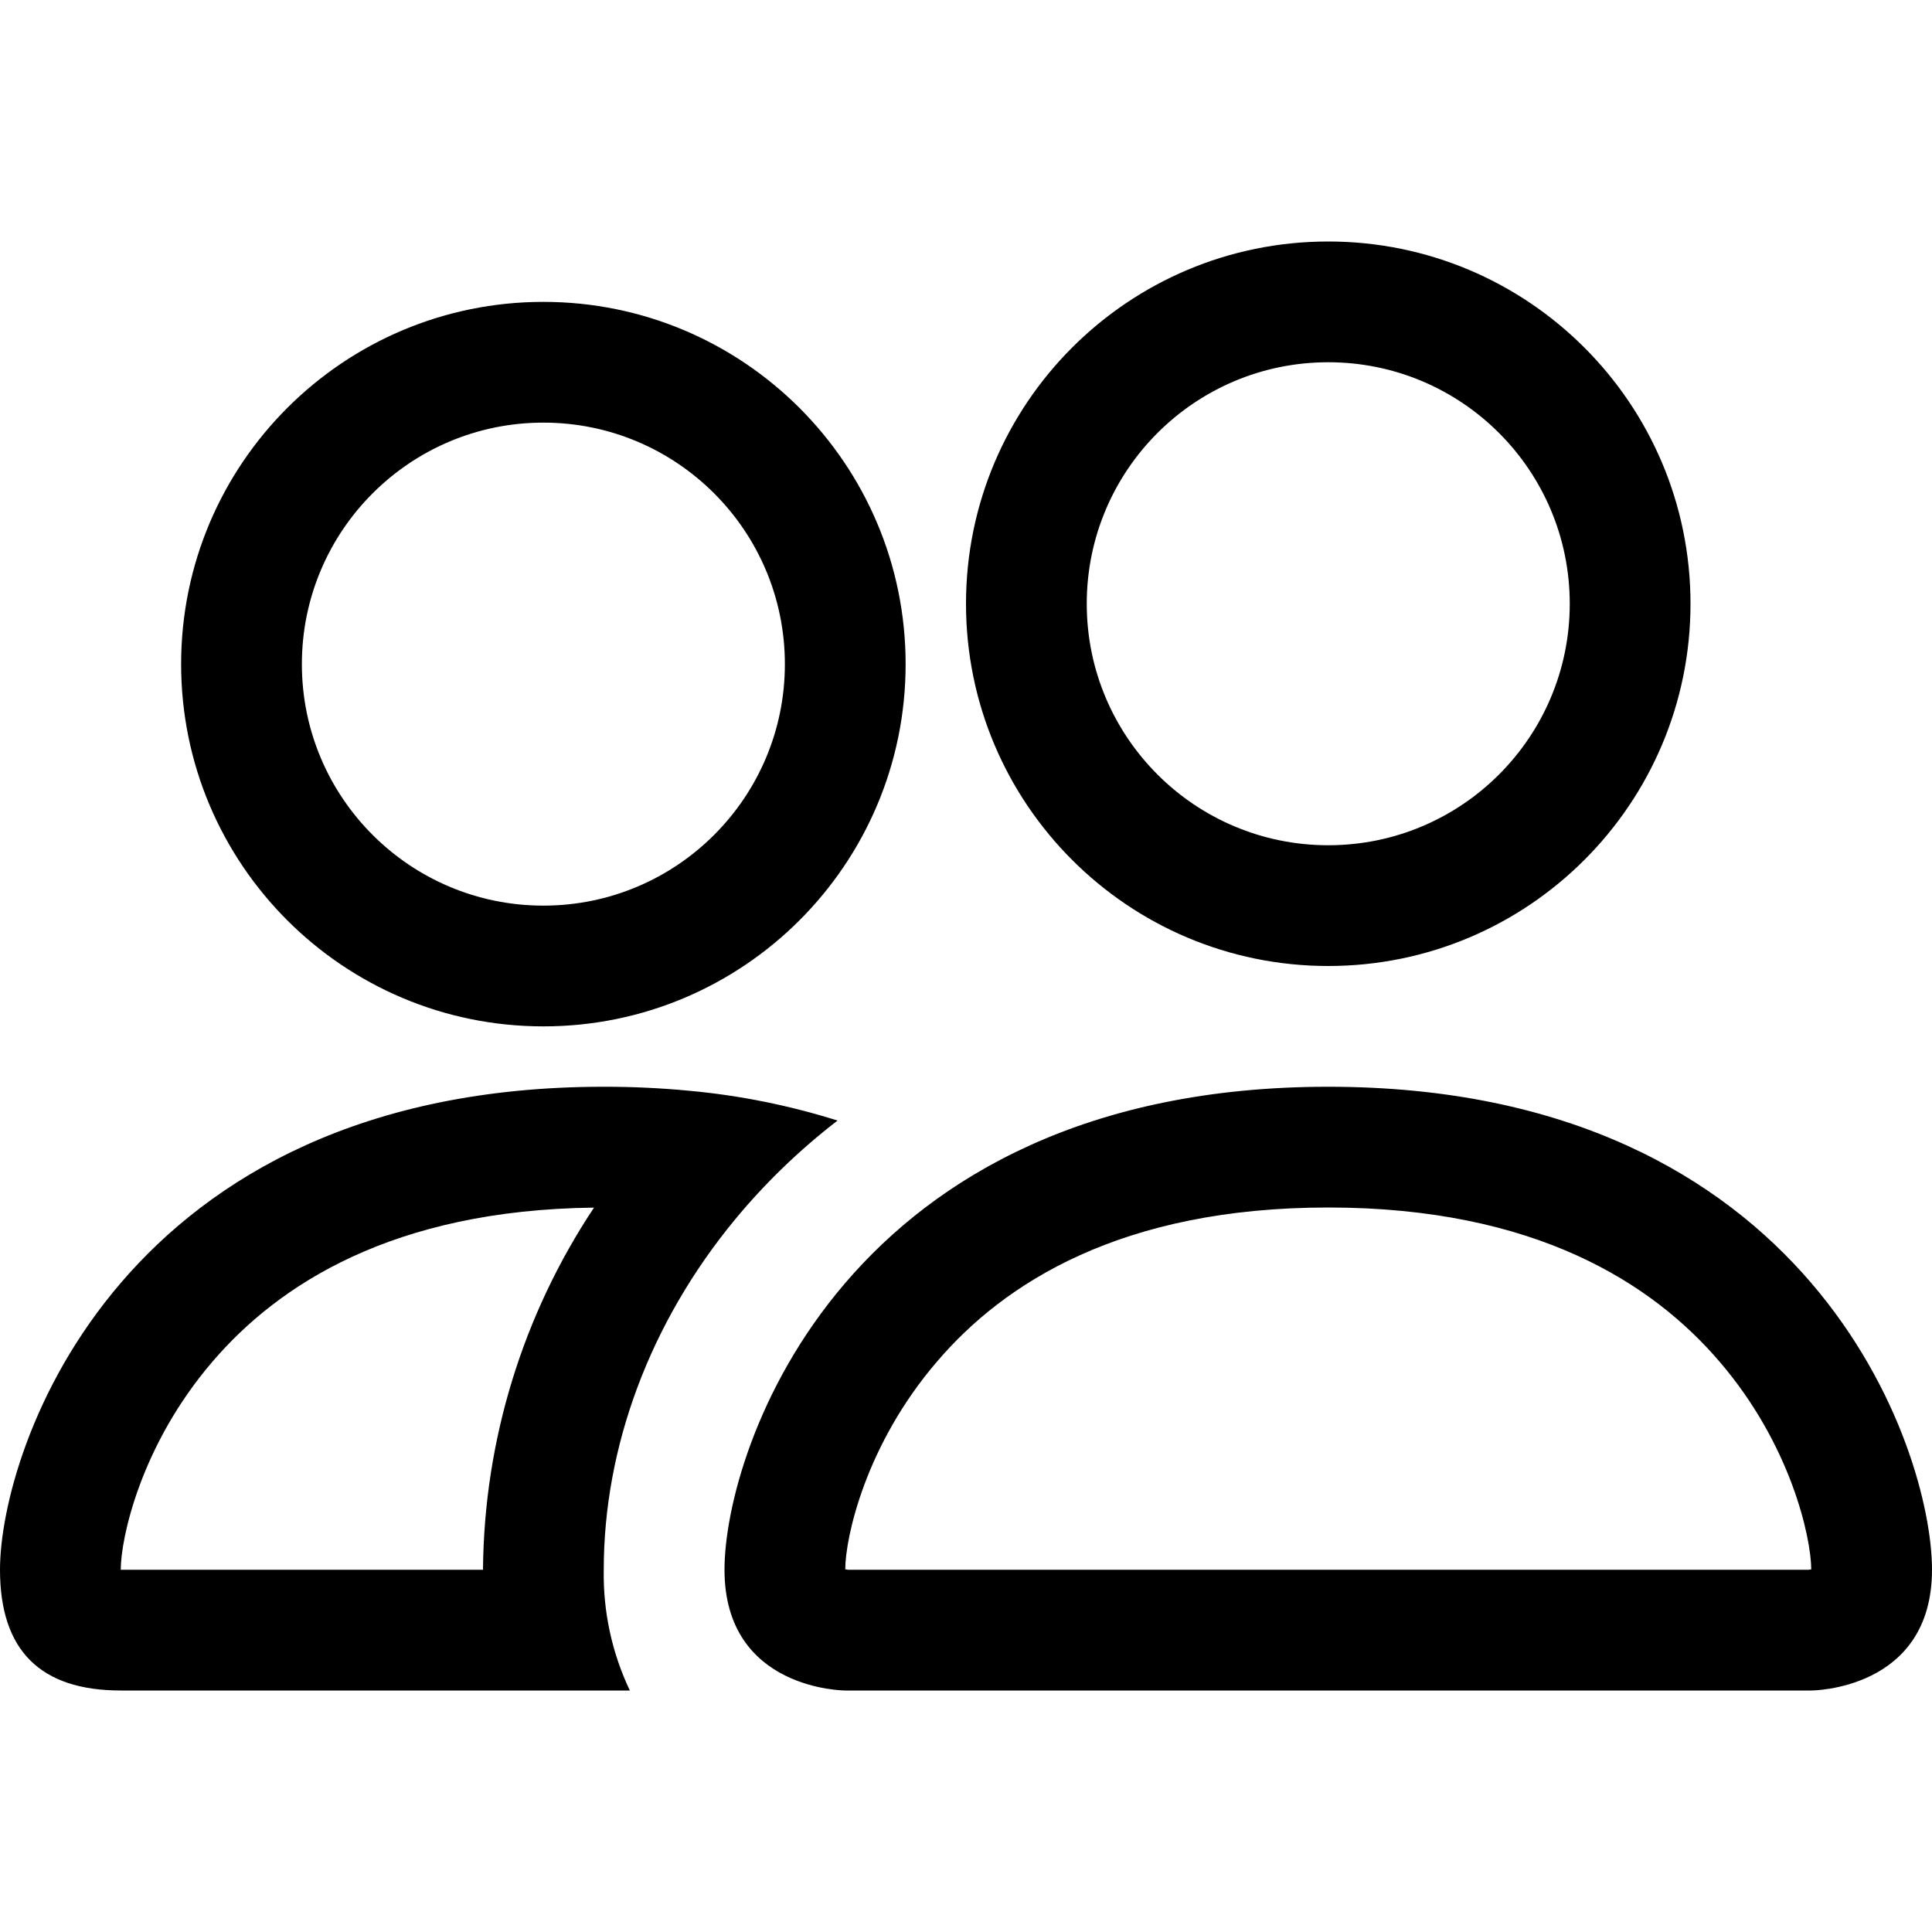
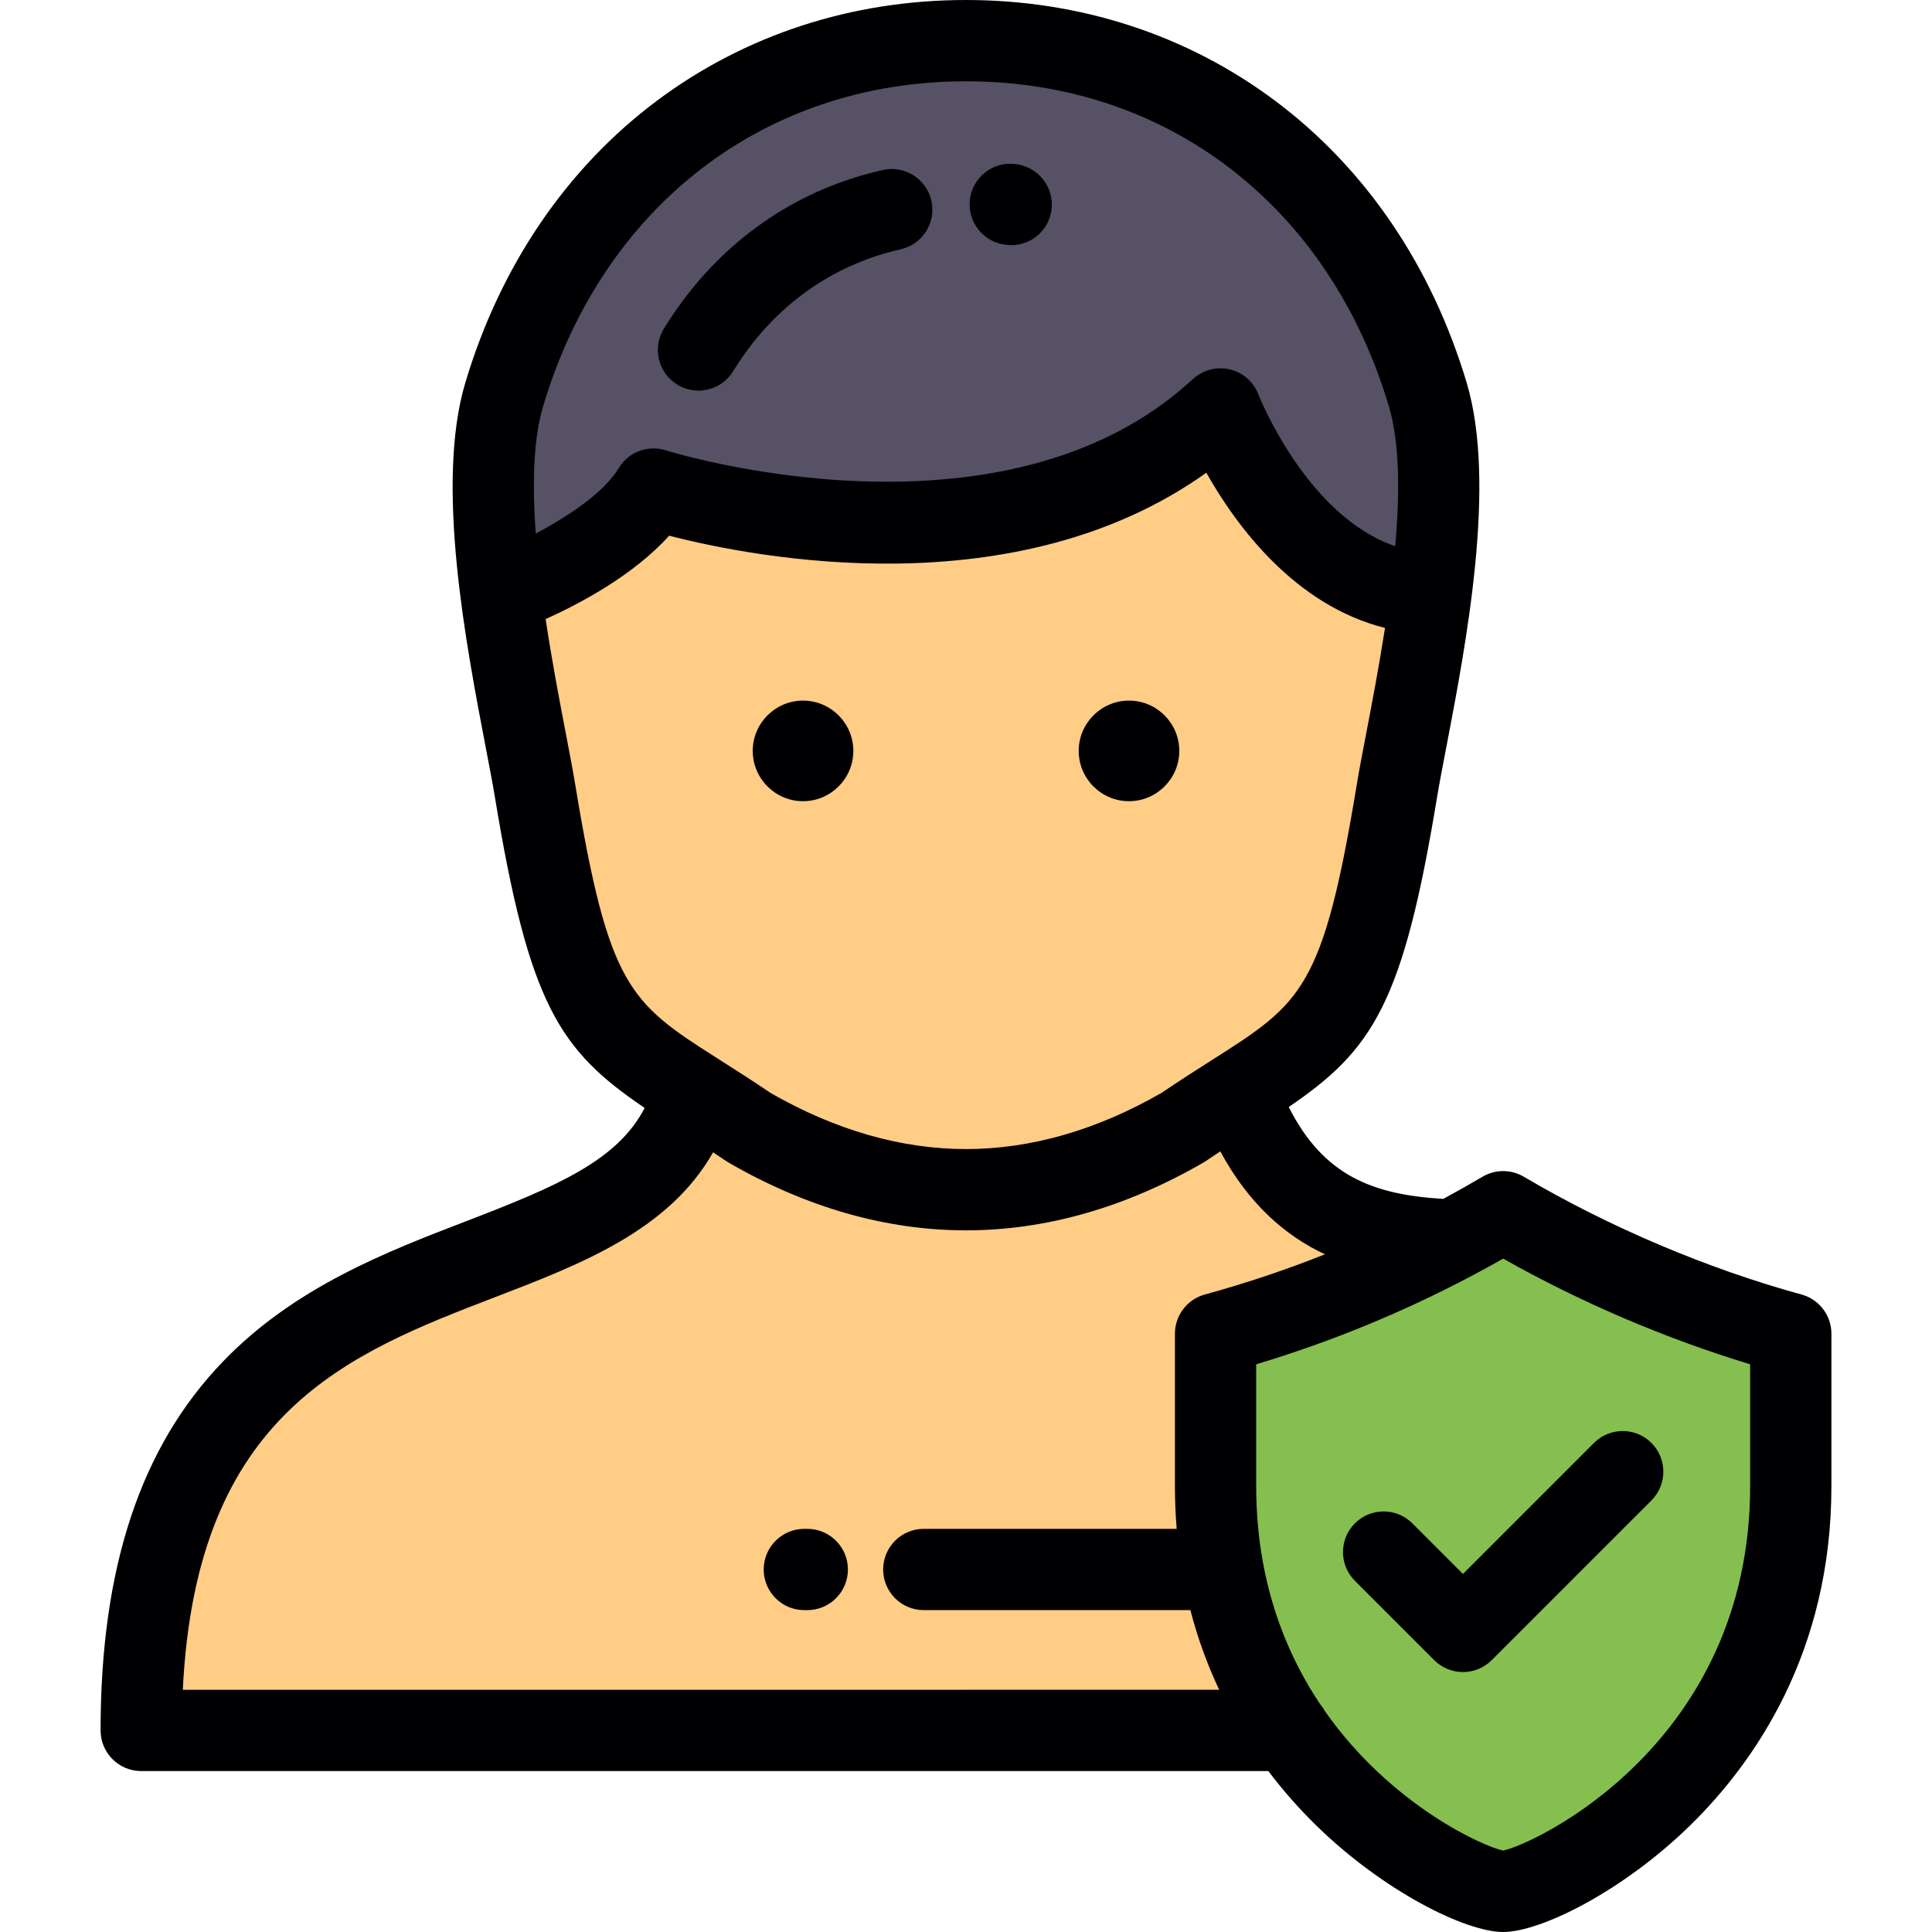
- <svg xmlns="http://www.w3.org/2000/svg" width="16" height="16" fill="currentColor" class="bi bi-people" viewBox="0 0 16 16">
-   <path d="M15 14s1 0 1-1-1-4-5-4-5 3-5 4 1 1 1 1h8Zm-7.978-1A.261.261 0 0 1 7 12.996c.001-.264.167-1.03.76-1.72C8.312 10.629 9.282 10 11 10c1.717 0 2.687.63 3.24 1.276.593.69.758 1.457.76 1.72l-.008.002a.274.274 0 0 1-.014.002H7.022ZM11 7a2 2 0 1 0 0-4 2 2 0 0 0 0 4Zm3-2a3 3 0 1 1-6 0 3 3 0 0 1 6 0ZM6.936 9.28a5.88 5.88 0 0 0-1.23-.247A7.35 7.35 0 0 0 5 9c-4 0-5 3-5 4 0 .667.333 1 1 1h4.216A2.238 2.238 0 0 1 5 13c0-1.01.377-2.042 1.09-2.904.243-.294.526-.569.846-.816ZM4.92 10A5.493 5.493 0 0 0 4 13H1c0-.26.164-1.03.76-1.724.545-.636 1.492-1.256 3.16-1.275ZM1.5 5.5a3 3 0 1 1 6 0 3 3 0 0 1-6 0Zm3-2a2 2 0 1 0 0 4 2 2 0 0 0 0-4Z" />
+ <svg xmlns="http://www.w3.org/2000/svg" height="800px" width="800px" version="1.1" id="Layer_1" viewBox="0 0 512 512" xml:space="preserve">
+   <g>
+     <path style="fill:#85BF4F;" d="M322.136,353.449v40.41c0,26.994,8.316,48.376,19.501,64.724   c20.229,29.562,49.862,42.647,56.716,42.647c10.647,0,76.221-31.556,76.221-107.37v-40.41c-25.556-7.005-52.292-18.2-76.221-32.328   c-4.434,2.618-8.906,5.117-13.419,7.501C365.002,339.147,344.23,347.395,322.136,353.449z" />
+     <g>
+       <path style="fill:#FFCD85;" d="M322.136,393.859v-40.41c22.094-6.054,42.866-14.302,62.799-24.827    c-25.893-0.991-45.371-8.564-56.896-39.291c-4.304,2.733-9.113,5.772-14.533,9.449c-38.149,22.027-76.94,21.985-115.012,0.004    c-5.418-3.675-10.23-6.715-14.532-9.453c-17.469,65.191-146.535,22.026-146.535,169.249h218.572l85.639,0.002    C330.452,442.235,322.136,420.853,322.136,393.859z" />
+       <path style="fill:#FFCD85;" d="M198.494,298.784c38.072,21.981,76.864,22.023,115.012-0.004    c5.421-3.677,10.229-6.716,14.531-9.451c24.684-15.709,32.558-21.417,42.157-79.718c1.82-11.067,6.35-31.339,9.016-52.32    c-37.514-1.061-55.779-48.917-55.779-48.917c-55.811,51.647-150.237,21.232-150.237,21.232    c-9.996,16.659-40.404,27.685-40.404,27.685c2.666,20.983,7.195,41.255,9.015,52.32c9.599,58.298,17.475,64.007,42.157,79.72    C188.263,292.068,193.074,295.11,198.494,298.784z" />
+     </g>
+     <path style="fill:#565164;" d="M173.194,129.607c0,0,94.426,30.415,150.237-21.232c0,0,18.265,47.857,55.777,48.917   c2.432-19.143,3.31-38.879-0.835-52.755c-17.786-59.55-66.518-93.763-122.373-93.767c-55.856,0-104.585,34.22-122.375,93.767   c-4.146,13.876-3.267,33.612-0.835,52.755C132.79,157.292,163.197,146.267,173.194,129.607z" />
+     <g>
+       <path style="fill:#000003;" d="M179.47,101.914c1.76,1.081,3.706,1.597,5.632,1.597c3.618,0,7.152-1.822,9.185-5.131    c1.032-1.677,2.129-3.324,3.26-4.892c10.237-14.178,24.463-23.661,41.14-27.424c5.803-1.31,9.444-7.075,8.136-12.877    c-1.311-5.802-7.078-9.446-12.877-8.136c-21.878,4.937-40.504,17.326-53.864,35.829c-1.443,1.998-2.838,4.09-4.145,6.218    C172.821,92.165,174.403,98.798,179.47,101.914z" />
+       <path style="fill:#000003;" d="M266.48,64.856c0.044,0.006,0.151,0.02,0.176,0.024c0.467,0.06,0.928,0.089,1.387,0.089    c5.314,0,9.895-3.945,10.614-9.358c0.782-5.879-3.388-11.291-9.267-12.097c-0.179-0.024-0.355-0.046-0.532-0.066    c-5.917-0.625-11.216,3.668-11.838,9.583C256.401,58.906,260.627,64.173,266.48,64.856z" />
+       <path style="fill:#000003;" d="M477.421,343.06c-24.938-6.834-51.074-17.918-73.591-31.213c-3.377-1.994-7.572-1.995-10.95,0    c-3.454,2.039-6.921,3.988-10.403,5.871c-18.551-1.1-31.726-6.061-40.95-24.353c22.307-15.171,30.314-27.458,39.293-82.002    c0.56-3.401,1.403-7.8,2.381-12.892c5.367-27.983,13.48-70.272,5.49-97.014c-9.253-30.978-26.81-56.828-50.777-74.755    C314.563,9.235,286.237,0.002,255.999,0c-30.238,0-58.562,9.232-81.914,26.699c-23.967,17.928-41.526,43.777-50.781,74.756    c-7.987,26.734,0.124,69.02,5.491,97.001c0.978,5.099,1.821,9.501,2.382,12.906c9.03,54.841,17.077,66.966,39.661,82.254    c-7.189,13.938-23.255,20.769-47.132,29.948c-21.353,8.209-45.553,17.513-64.549,37.182    c-21.871,22.647-32.502,54.649-32.502,97.835c0,5.948,4.822,10.77,10.77,10.77h218.572h80.129    c4.165,5.519,8.471,10.284,12.587,14.317c17.86,17.5,39.674,28.332,49.639,28.332c9.968,0,31.78-10.833,49.64-28.332    c17.039-16.695,37.35-45.826,37.35-89.808v-40.412C485.345,348.595,482.101,344.342,477.421,343.06z M143.944,107.62    c15.863-53.096,58.8-86.08,112.054-86.08c53.261,0.004,96.198,32.988,112.055,86.081c2.882,9.645,2.935,23.058,1.696,37.119    c-23.512-7.957-36.123-39.86-36.257-40.205c-1.275-3.342-4.126-5.833-7.609-6.647c-3.482-0.812-7.143,0.154-9.768,2.583    c-50.444,46.679-138.744,19.165-139.62,18.885c-4.767-1.536-9.96,0.417-12.537,4.71c-3.803,6.338-13.099,12.648-21.981,17.317    C141.037,128.558,141.292,116.493,143.944,107.62z M152.432,207.863c-0.606-3.683-1.475-8.216-2.481-13.465    c-1.648-8.588-3.686-19.219-5.349-30.333c9.033-4.072,23.313-11.628,32.729-22.1c22.718,5.864,91.819,19.382,142.358-16.687    c7.919,14.053,23.411,35.121,47.352,41.135c-1.594,10.262-3.461,20.014-4.993,27.998c-1.006,5.242-1.874,9.77-2.48,13.451    c-8.945,54.336-14.584,57.923-38.322,73.02c-3.97,2.525-8.457,5.379-13.454,8.759c-17.203,9.87-34.628,14.872-51.795,14.872    c-17.167-0.001-34.59-5.003-51.789-14.868c-4.994-3.38-9.481-6.234-13.449-8.757c-0.34-0.215-0.673-0.429-1.005-0.64    c-0.023-0.014-0.046-0.029-0.069-0.043C166.846,265.669,161.242,261.373,152.432,207.863z M255.999,447.811H48.448    c3.548-73.595,43.903-89.116,82.987-104.142c22.591-8.685,45.82-17.623,57.54-38.296c1.133,0.75,2.289,1.522,3.473,2.324    l0.66,0.414c20.621,11.906,41.779,17.943,62.887,17.944c0,0,0.002,0,0.003,0c21.106,0,42.266-6.039,62.893-17.948l0.659-0.414    c1.314-0.891,2.59-1.742,3.842-2.568c7.582,14.025,17.243,22.352,27.72,27.28c-10.335,4.121-20.905,7.662-31.822,10.653    c-4.68,1.282-7.923,5.535-7.923,10.388v40.412c0,3.885,0.166,7.648,0.467,11.302h-67.02c-5.948,0-10.77,4.822-10.77,10.77    s4.822,10.77,10.77,10.77h70.648c1.994,7.674,4.613,14.7,7.635,21.109h-67.098V447.811z M463.805,393.859    c0,68.166-57.184,94.913-65.451,96.554c-5.197-1.032-29.718-11.989-47.218-36.913c-0.365-0.68-0.802-1.313-1.299-1.896    c-6.822-10.204-12.422-22.641-15.144-37.563c-0.022-0.121-0.039-0.242-0.065-0.362c-1.105-6.179-1.724-12.775-1.724-19.822    v-32.303c19.833-5.968,38.65-13.687,57.008-23.384c0.018-0.01,0.036-0.019,0.055-0.028c2.806-1.484,5.604-3.01,8.391-4.587    c20.601,11.608,42.977,21.177,65.445,27.99v32.312H463.805z" />
+       <path style="fill:#000003;" d="M374.291,403.702c-4.206-4.206-11.025-4.206-15.232,0c-4.205,4.206-4.205,11.025,0,15.232    l21.024,21.024c2.103,2.103,4.859,3.155,7.616,3.155c2.756,0,5.513-1.052,7.614-3.155l42.336-42.333    c4.205-4.206,4.206-11.025,0-15.231c-4.205-4.206-11.025-4.206-15.232,0l-34.718,34.717L374.291,403.702z" />
+       <path style="fill:#000003;" d="M213.938,405.161h-0.781c-5.948,0-10.77,4.822-10.77,10.77s4.822,10.77,10.77,10.77h0.781    c5.948,0,10.77-4.822,10.77-10.77C224.708,409.983,219.886,405.161,213.938,405.161z" />
+       <path style="fill:#000003;" d="M212.813,212.326c7.341,0,13.33-5.987,13.33-13.33s-5.989-13.329-13.33-13.329    c-7.343,0-13.33,5.987-13.33,13.329C199.483,206.339,205.469,212.326,212.813,212.326z" />
+       <path style="fill:#000003;" d="M299.194,212.326c7.342,0,13.33-5.987,13.33-13.33s-5.987-13.329-13.33-13.329    c-7.341,0-13.33,5.987-13.33,13.329C285.864,206.339,291.852,212.326,299.194,212.326z" />
+     </g>
+   </g>
</svg>
